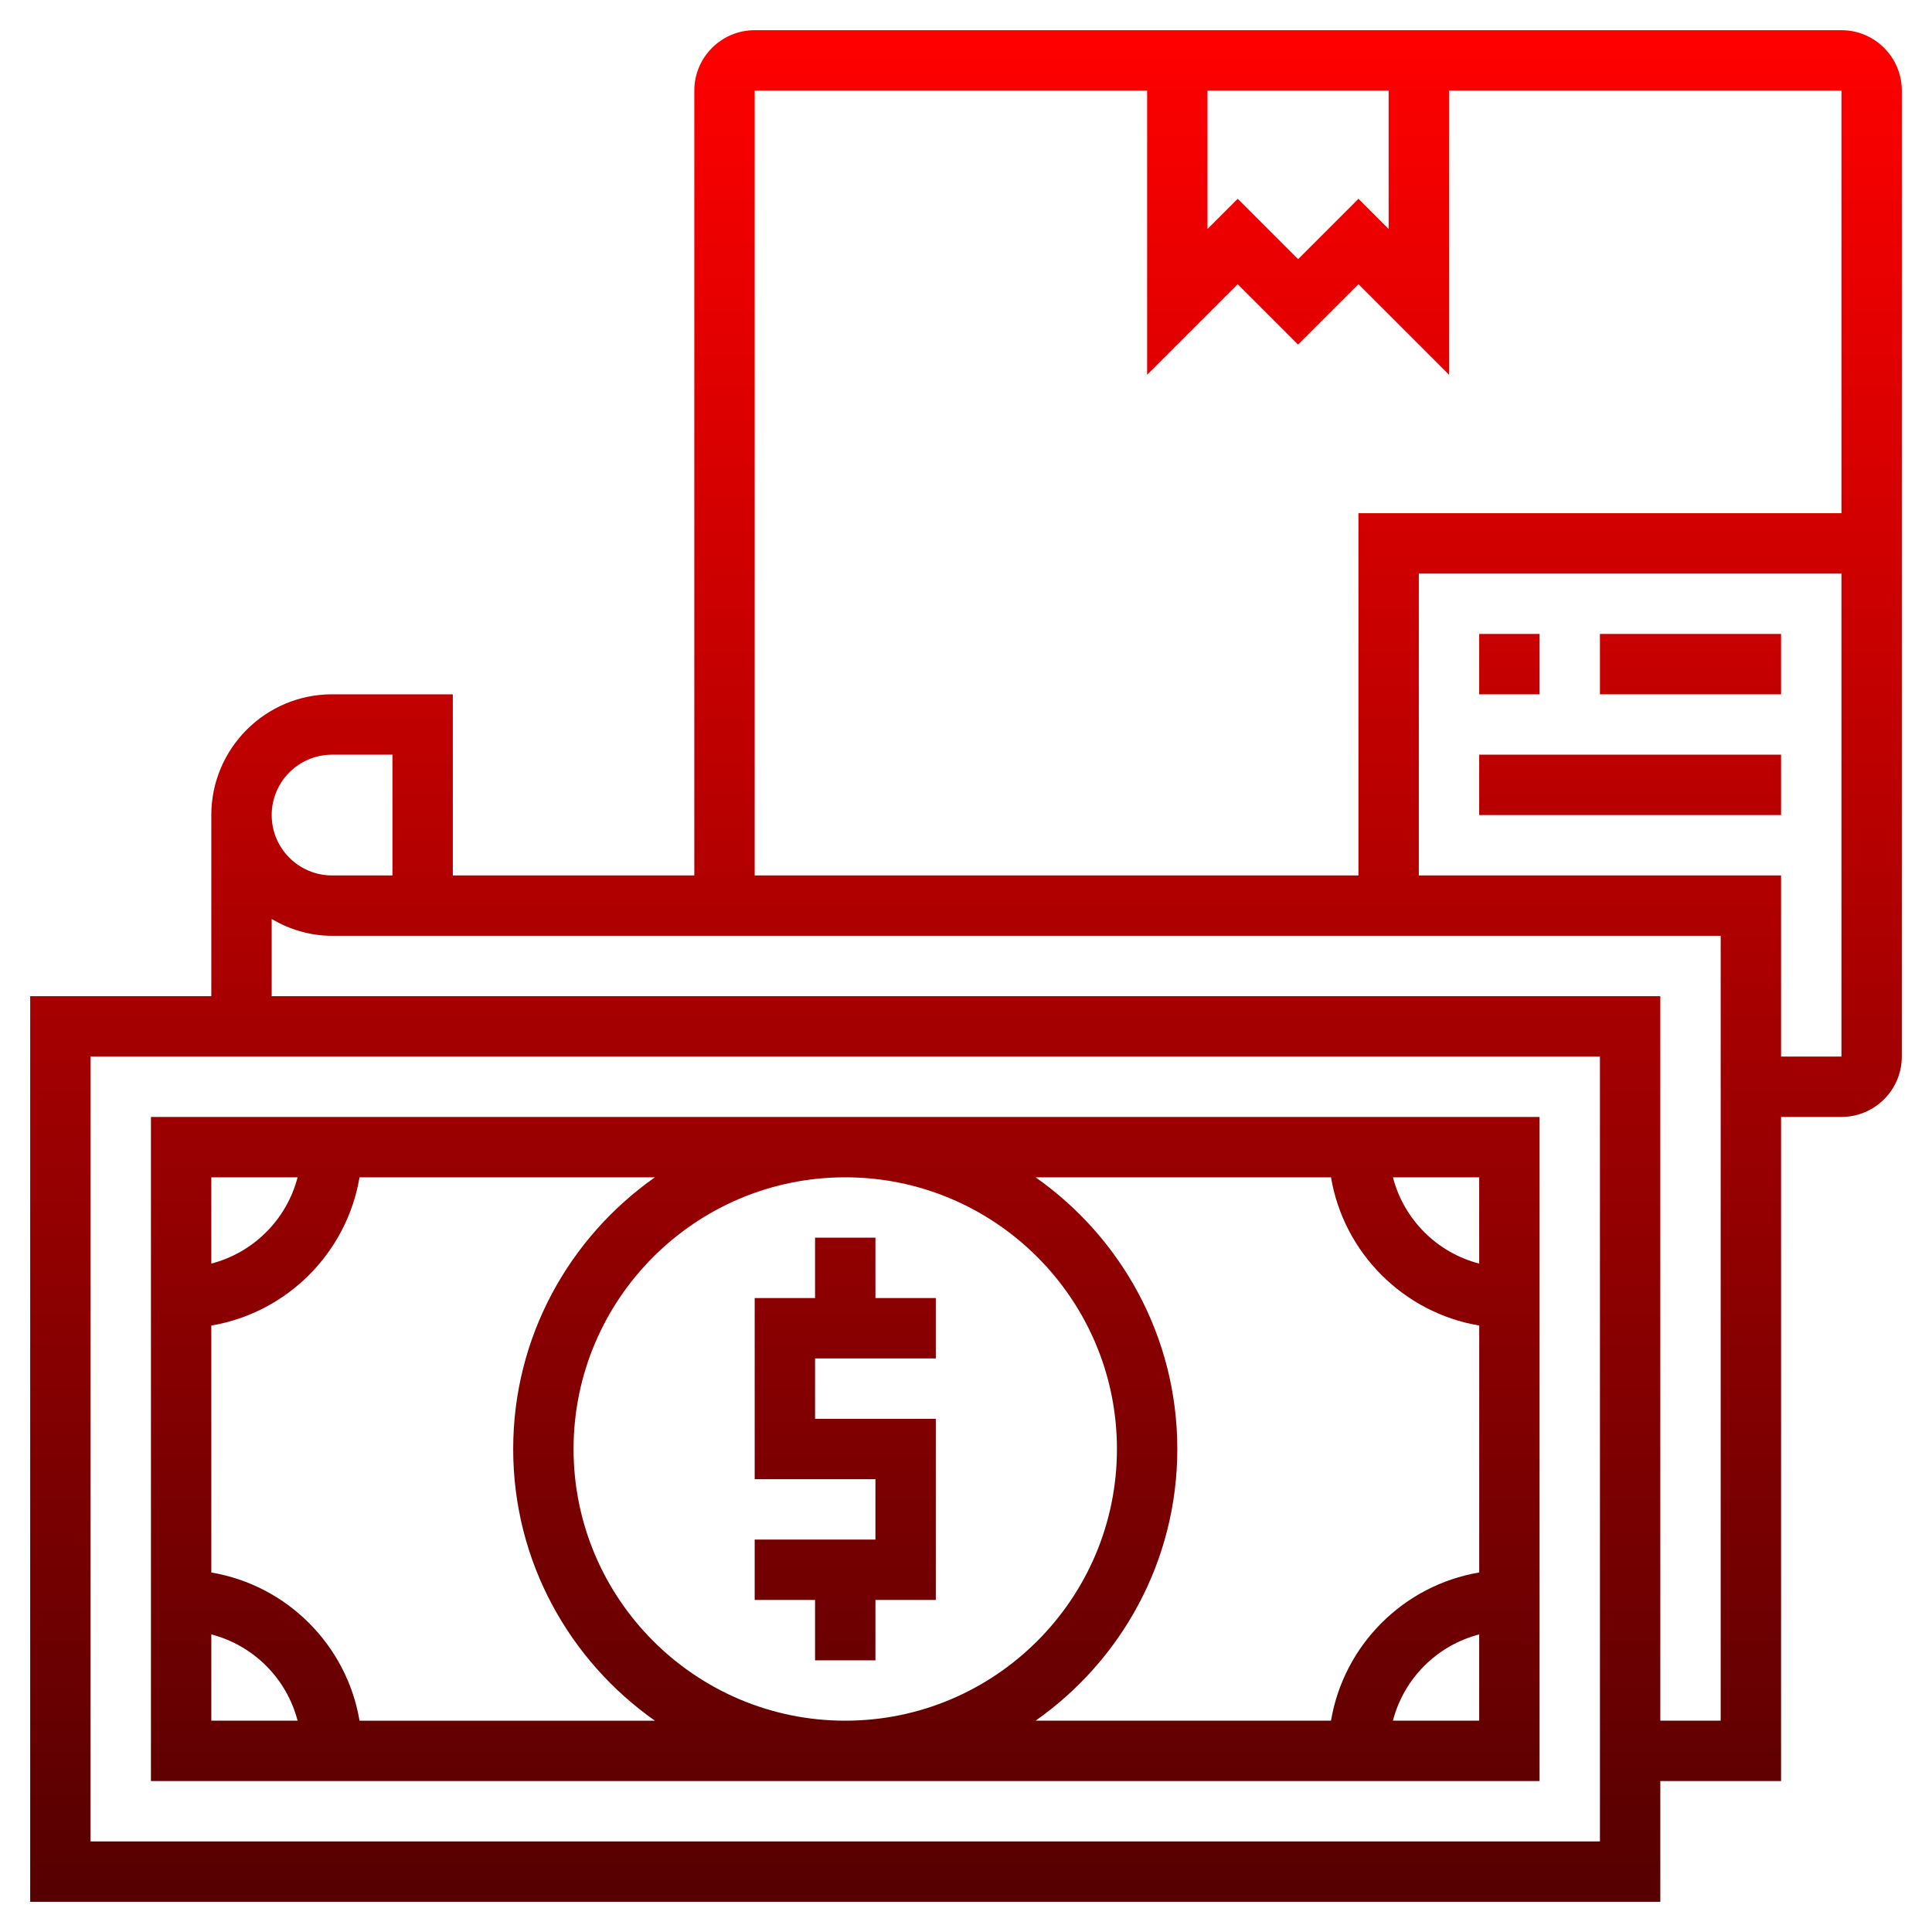
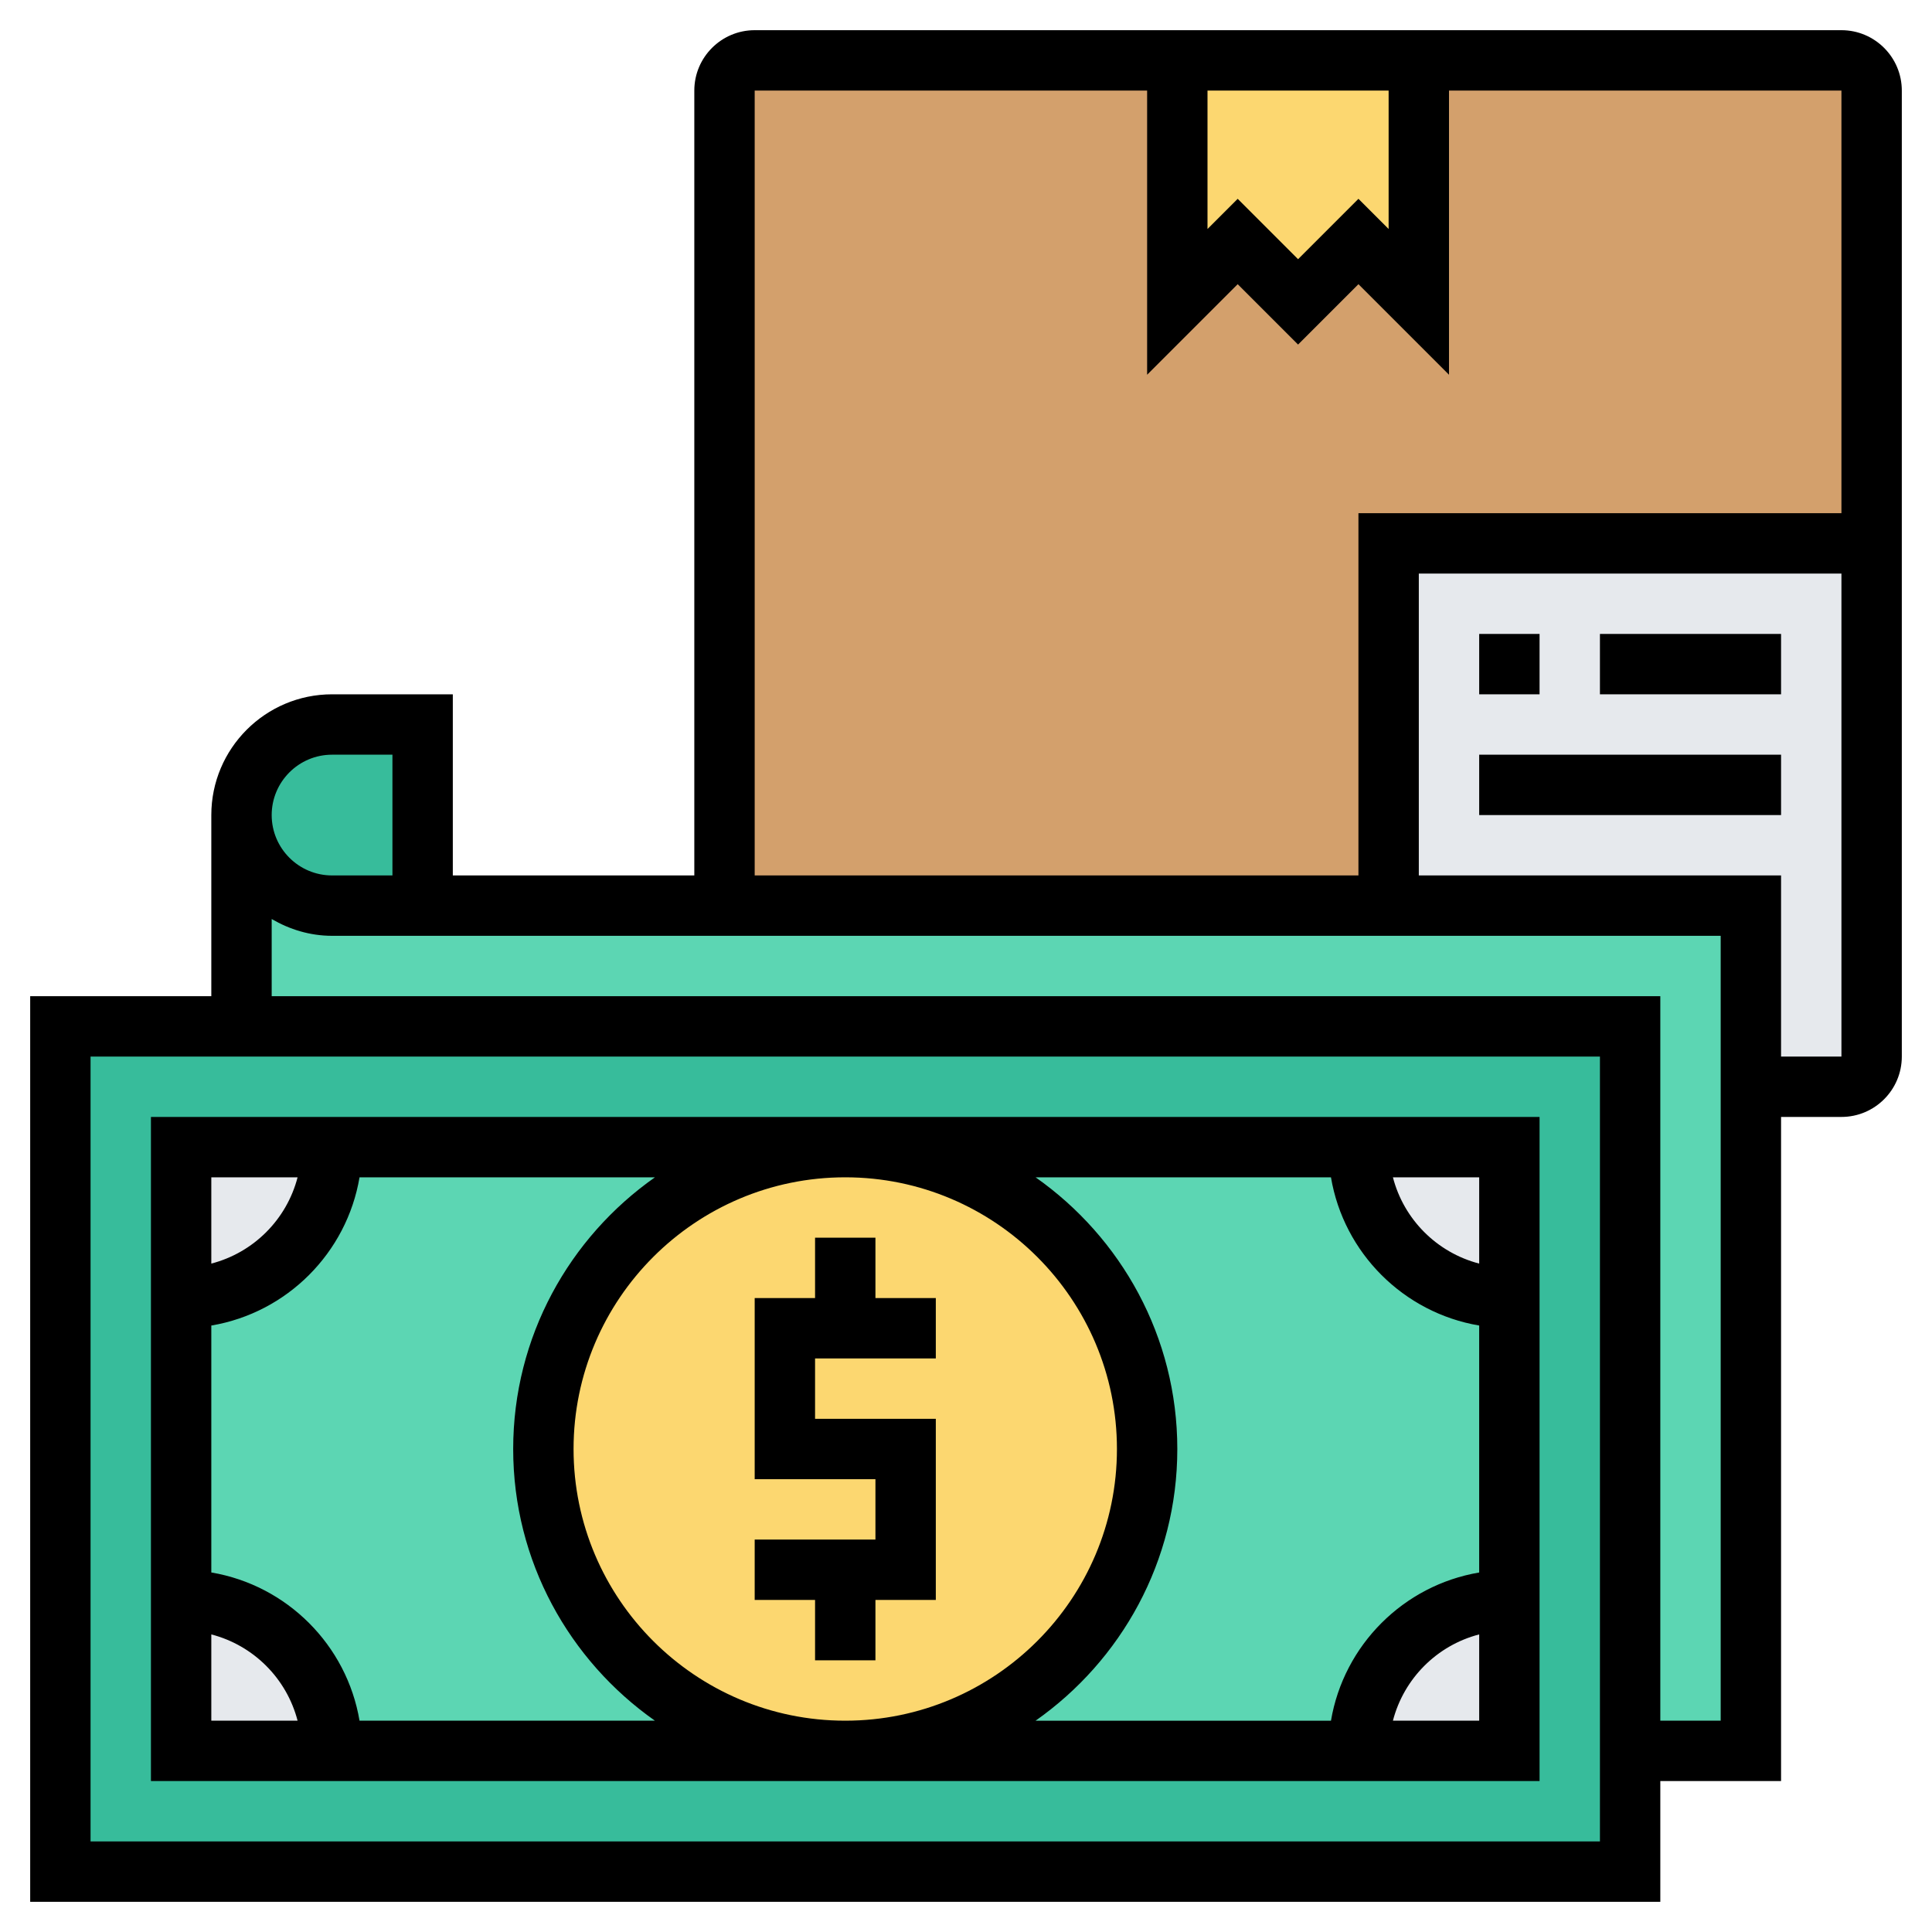
- <svg xmlns="http://www.w3.org/2000/svg" version="1.1" width="512" height="512" x="0" y="0" viewBox="0 0 64 64" style="enable-background:new 0 0 512 512" xml:space="preserve" class="">
-   <g>
-     <linearGradient id="SVGID_1_" gradientUnits="userSpaceOnUse" x1="32" x2="32" y1="63" y2="1">
-       <stop stop-opacity="1" stop-color="#550001" offset="0" />
-       <stop stop-opacity="1" stop-color="#ff0000" offset="1" />
-     </linearGradient>
-     <path d="m29 43h2v2h-4v2h4v6h-2v2h-2v-2h-2v-2h4v-2h-4v-6h2v-2h2zm-24 16v-22h46v22zm44-2v-2.858c-1.399.364-2.495 1.459-2.858 2.858zm0-18h-2.858c.364 1.399 1.459 2.495 2.858 2.858zm-14.695 0c2.834 1.992 4.695 5.28 4.695 9s-1.861 7.008-4.695 9h9.786c.423-2.507 2.403-4.486 4.91-4.91v-8.18c-2.507-.423-4.486-2.403-4.91-4.91zm2.695 9c0-4.963-4.037-9-9-9s-9 4.037-9 9 4.037 9 9 9 9-4.037 9-9zm-30-9v2.858c1.399-.363 2.495-1.459 2.858-2.858zm0 18h2.858c-.363-1.399-1.459-2.495-2.858-2.858zm14.695 0c-2.834-1.992-4.695-5.28-4.695-9s1.861-7.008 4.695-9h-9.785c-.423 2.507-2.403 4.486-4.91 4.91v8.181c2.507.423 4.486 2.403 4.91 4.91h9.785zm41.305-54v32c0 1.103-.897 2-2 2h-2v22h-4v4h-54v-30h6v-6c0-2.206 1.794-4 4-4h4v6h8v-26c0-1.103.897-2 2-2h36c1.103 0 2 .897 2 2zm-23 4.586 1-1 2 2 2-2 1 1v-4.586h-6zm-15 21.414h20v-12h16v-14h-13v9.414l-3-3-2 2-2-2-3 3v-9.414h-13zm-16-2c0 1.103.897 2 2 2h2v-4h-2c-1.103 0-2 .897-2 2zm44 8h-50v26h50zm4-4h-46c-.732 0-1.409-.212-2-.556v2.556h46v24h2zm4 4v-16h-14v10h12v6zm-12-8h10v-2h-10zm2-6h-2v2h2zm2 2h6v-2h-6z" fill="url(#SVGID_1_)" data-original="url(#SVGID_1_)" style="" />
+ <svg xmlns="http://www.w3.org/2000/svg" id="_x33_0" enable-background="new 0 0 64 64" height="512" viewBox="0 0 64 64" width="512">
+   <path d="m61 2h-36c-.55 0-1 .45-1 1v27h22v-12h16v-15c0-.55-.45-1-1-1z" fill="#d3a06c" />
+   <path d="m47 2v8l-2-2-2 2-2-2-2 2v-8z" fill="#fcd770" />
+   <path d="m46 30v-12h16v17c0 .55-.45 1-1 1h-3v-6z" fill="#e6e9ed" />
+   <path d="m14 24v6h-3c-1.66 0-3-1.34-3-3 0-.83.34-1.58.88-2.12s1.29-.88 2.12-.88z" fill="#37bc9b" />
+   <path d="m11 30h3 10 22 12v6 22h-4v-24h-46v-7c0 1.66 1.34 3 3 3z" fill="#5cd6b3" />
+   <path d="m54 58v4h-52v-28h6 46z" fill="#37bc9b" />
+   <path d="m11 38h17c-5.52 0-10 4.48-10 10s4.48 10 10 10h-17c0-2.76-2.24-5-5-5v-10c2.76 0 5-2.24 5-5z" fill="#5cd6b3" />
+   <path d="m50 43v10c-2.76 0-5 2.24-5 5h-17c5.52 0 10-4.48 10-10s-4.48-10-10-10h17c0 2.76 2.24 5 5 5z" fill="#5cd6b3" />
+   <g fill="#e6e9ed">
+     <path d="m11 58h-5v-5c2.76 0 5 2.24 5 5z" />
+     <path d="m6 38h5c0 2.76-2.24 5-5 5z" />
+     <path d="m50 53v5h-5c0-2.76 2.24-5 5-5z" />
+     <path d="m50 38v5c-2.76 0-5-2.24-5-5z" />
  </g>
+   <circle cx="28" cy="48" fill="#fcd770" r="10" />
+   <path d="m29 41h-2v2h-2v6h4v2h-4v2h2v2h2v-2h2v-6h-4v-2h4v-2h-2z" />
+   <path d="m51 59v-22h-46v22zm-4.858-2c.364-1.399 1.459-2.495 2.858-2.858v2.858zm2.858-15.142c-1.399-.364-2.495-1.459-2.858-2.858h2.858zm-4.91-2.858c.423 2.507 2.403 4.486 4.91 4.91v8.181c-2.507.423-4.486 2.403-4.91 4.91h-9.786c2.835-1.993 4.696-5.281 4.696-9.001s-1.861-7.008-4.695-9zm-16.09 18c-4.963 0-9-4.037-9-9s4.037-9 9-9 9 4.037 9 9-4.037 9-9 9zm-18.142-18c-.363 1.399-1.459 2.495-2.858 2.858v-2.858zm-2.858 15.142c1.399.363 2.495 1.459 2.858 2.858h-2.858zm4.91 2.858c-.423-2.507-2.403-4.486-4.91-4.91v-8.18c2.507-.423 4.486-2.403 4.91-4.91h9.786c-2.835 1.992-4.696 5.28-4.696 9s1.861 7.008 4.695 9z" />
+   <path d="m61 1h-36c-1.103 0-2 .897-2 2v26h-8v-6h-4c-2.206 0-4 1.794-4 4v6h-6v30h54v-4h4v-22h2c1.103 0 2-.897 2-2v-32c0-1.103-.897-2-2-2zm-21 2h6v4.586l-1-1-2 2-2-2-1 1zm-15 0h13v9.414l3-3 2 2 2-2 3 3v-9.414h13v14h-16v12h-20zm-14 22h2v4h-2c-1.103 0-2-.897-2-2s.897-2 2-2zm42 36h-50v-26h50zm4-4h-2v-24h-46v-2.556c.591.344 1.268.556 2 .556h46zm2-22v-6h-12v-10h14v16z" />
+   <path d="m49 25h10v2h-10z" />
+   <path d="m49 21h2v2h-2z" />
+   <path d="m53 21h6v2h-6z" />
</svg>
